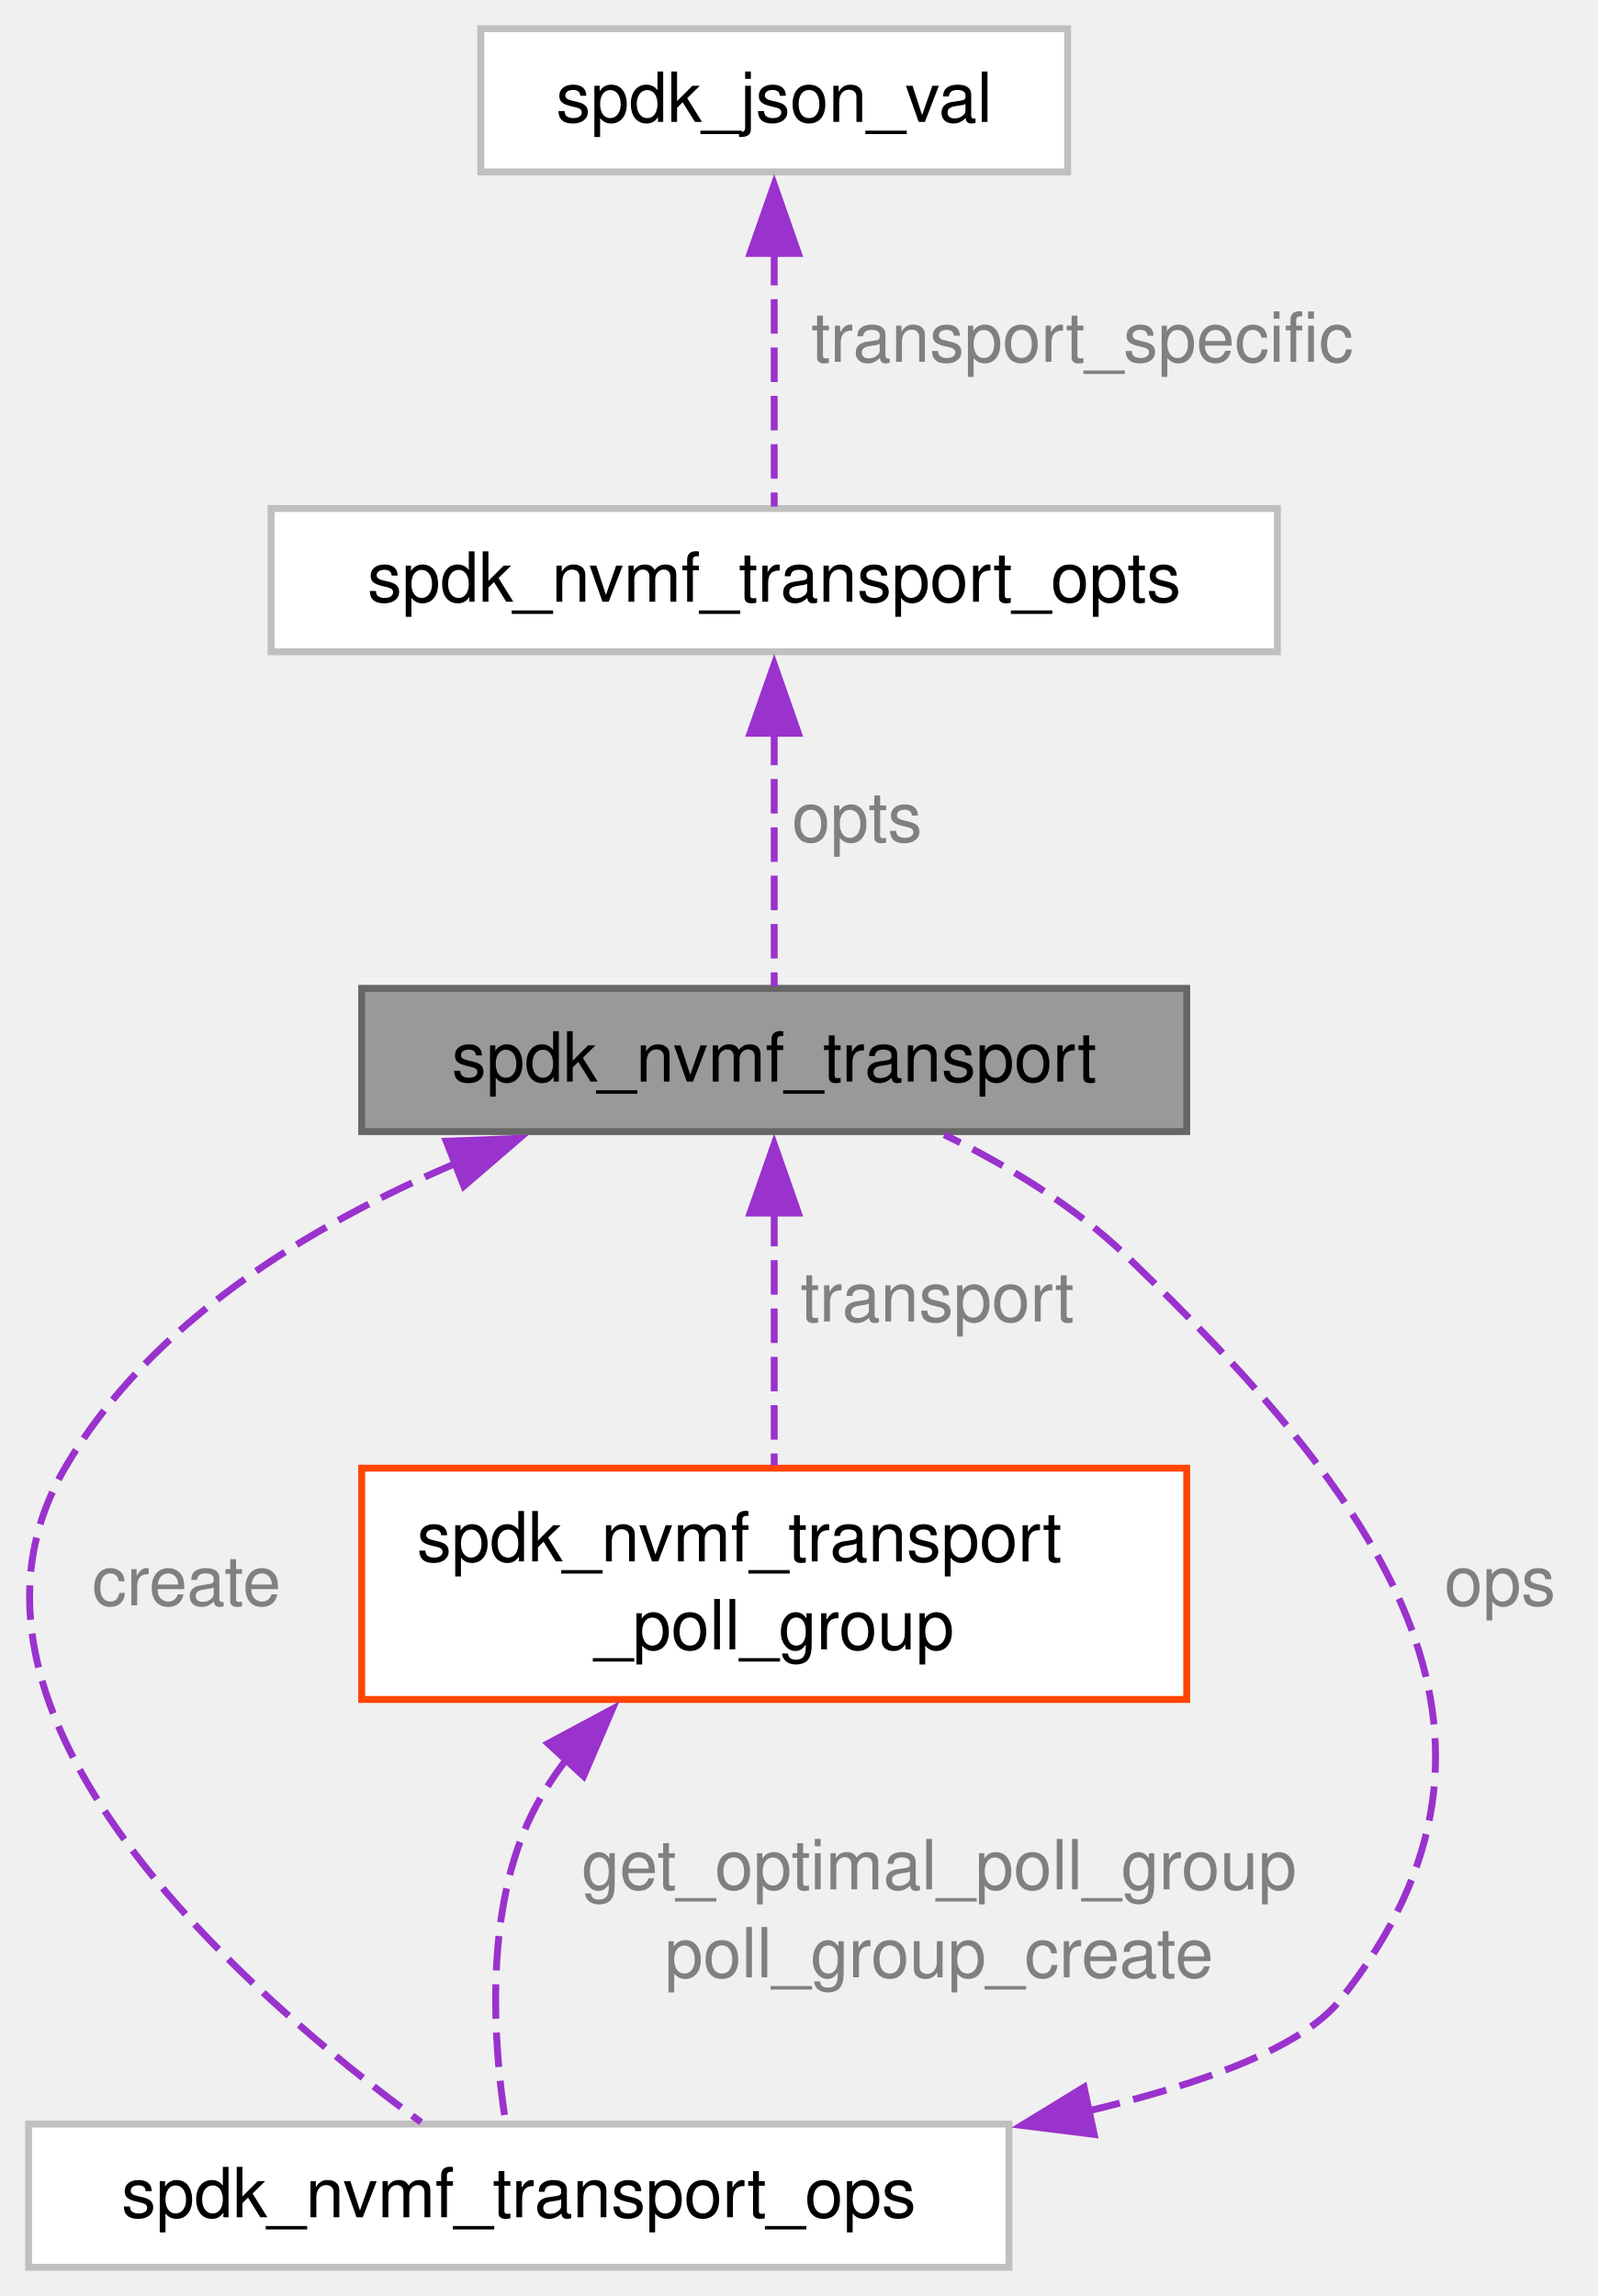
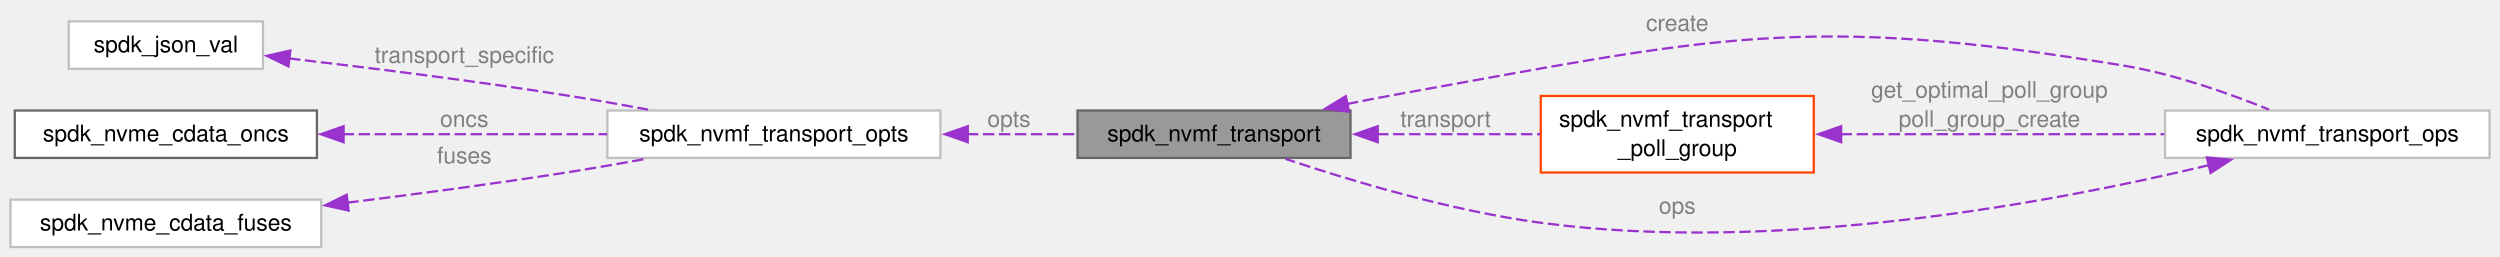
- <svg xmlns="http://www.w3.org/2000/svg" xmlns:xlink="http://www.w3.org/1999/xlink" width="231pt" height="332pt" viewBox="0.00 0.00 231.39 332.25">
-   <g id="graph0" class="graph" transform="scale(1 1) rotate(0) translate(4 328.25)">
+ <svg xmlns="http://www.w3.org/2000/svg" xmlns:xlink="http://www.w3.org/1999/xlink" width="1093pt" height="112pt" viewBox="0.00 0.00 1093.00 112.12">
+   <g id="graph0" class="graph" transform="scale(1 1) rotate(0) translate(4 108.12)">
    <g id="Node000001" class="node">
      <g id="a_Node000001">
        <a xlink:title=" ">
-           <polygon fill="#999999" stroke="#666666" points="167.89,-185.25 48.39,-185.25 48.39,-164.5 167.89,-164.5 167.89,-185.25" />
-           <text text-anchor="middle" x="108.14" y="-171.75" font-family="Helvetica,sans-Serif" font-size="10.00">spdk_nvmf_transport</text>
+           <polygon fill="#999999" stroke="#666666" points="586.5,-59.75 467,-59.75 467,-39 586.5,-39 586.5,-59.75" />
+           <text text-anchor="middle" x="526.75" y="-46.25" font-family="Helvetica,sans-Serif" font-size="10.00">spdk_nvmf_transport</text>
        </a>
      </g>
    </g>
    <g id="Node000002" class="node">
      <g id="a_Node000002">
        <a xlink:href="structspdk__nvmf__transport__ops.html" target="_top" xlink:title=" ">
-           <polygon fill="white" stroke="#bfbfbf" points="142.14,-20.75 0.14,-20.75 0.14,0 142.14,0 142.14,-20.75" />
-           <text text-anchor="middle" x="71.14" y="-7.25" font-family="Helvetica,sans-Serif" font-size="10.00">spdk_nvmf_transport_ops</text>
+           <polygon fill="white" stroke="#bfbfbf" points="1085,-59.75 943,-59.75 943,-39 1085,-39 1085,-59.75" />
+           <text text-anchor="middle" x="1014" y="-46.25" font-family="Helvetica,sans-Serif" font-size="10.00">spdk_nvmf_transport_ops</text>
        </a>
      </g>
    </g>
    <g id="edge2_Node000002_Node000001" class="edge">
      <g id="a_edge2_Node000002_Node000001">
        <a xlink:title=" ">
-           <path fill="none" stroke="#9a32cd" stroke-dasharray="5,2" d="M62.1,-159.93C40.88,-150.94 17.72,-136.88 5.39,-115.75 -15.32,-80.23 32.02,-39.28 56.99,-21.02" />
-           <polygon fill="#9a32cd" stroke="#9a32cd" points="60.63,-163.11 71.21,-163.51 63.19,-156.6 60.63,-163.11" />
+           <path fill="none" stroke="#9a32cd" stroke-dasharray="5,2" d="M584.9,-62.57C591.49,-63.93 598.13,-65.23 604.5,-66.38 744.82,-91.55 784.36,-102.69 925,-79.38 947.13,-75.71 971.18,-67.18 988.53,-60.15" />
+           <polygon fill="#9a32cd" stroke="#9a32cd" points="585.89,-59.2 575.38,-60.54 584.43,-66.05 585.89,-59.2" />
        </a>
      </g>
-       <text text-anchor="middle" x="23.02" y="-95.88" font-family="Helvetica,sans-Serif" font-size="10.00" fill="grey"> create</text>
+       <text text-anchor="middle" x="729.5" y="-94.62" font-family="Helvetica,sans-Serif" font-size="10.00" fill="grey"> create</text>
    </g>
    <g id="Node000003" class="node">
      <g id="a_Node000003">
        <a xlink:href="structspdk__nvmf__transport__poll__group.html" target="_top" xlink:title=" ">
-           <polygon fill="white" stroke="orangered" points="167.89,-115.75 48.39,-115.75 48.39,-82.25 167.89,-82.25 167.89,-115.75" />
-           <text text-anchor="start" x="56.39" y="-102.25" font-family="Helvetica,sans-Serif" font-size="10.00">spdk_nvmf_transport</text>
-           <text text-anchor="middle" x="108.14" y="-89.5" font-family="Helvetica,sans-Serif" font-size="10.00">_poll_group</text>
+           <polygon fill="white" stroke="orangered" points="789.25,-66.12 669.75,-66.12 669.75,-32.62 789.25,-32.62 789.25,-66.12" />
+           <text text-anchor="start" x="677.75" y="-52.62" font-family="Helvetica,sans-Serif" font-size="10.00">spdk_nvmf_transport</text>
+           <text text-anchor="middle" x="729.5" y="-39.88" font-family="Helvetica,sans-Serif" font-size="10.00">_poll_group</text>
        </a>
      </g>
    </g>
    <g id="edge4_Node000003_Node000001" class="edge">
      <g id="a_edge4_Node000003_Node000001">
        <a xlink:title=" ">
-           <path fill="none" stroke="#9a32cd" stroke-dasharray="5,2" d="M108.14,-152.88C108.14,-141.22 108.14,-126.94 108.14,-116.16" />
-           <polygon fill="#9a32cd" stroke="#9a32cd" points="104.64,-152.7 108.14,-162.7 111.64,-152.7 104.64,-152.7" />
+           <path fill="none" stroke="#9a32cd" stroke-dasharray="5,2" d="M598.11,-49.38C621.41,-49.38 647.07,-49.38 669.43,-49.38" />
+           <polygon fill="#9a32cd" stroke="#9a32cd" points="598.41,-45.88 588.41,-49.38 598.41,-52.88 598.41,-45.88" />
        </a>
      </g>
-       <text text-anchor="middle" x="131.77" y="-137" font-family="Helvetica,sans-Serif" font-size="10.00" fill="grey"> transport</text>
+       <text text-anchor="middle" x="628.12" y="-52.62" font-family="Helvetica,sans-Serif" font-size="10.00" fill="grey"> transport</text>
    </g>
    <g id="edge1_Node000001_Node000002" class="edge">
      <g id="a_edge1_Node000001_Node000002">
        <a xlink:title=" ">
-           <path fill="none" stroke="#9a32cd" stroke-dasharray="5,2" d="M153.34,-22.58C170.29,-26.59 184.68,-31.88 190.14,-38.75 221.18,-77.74 195.03,-111.92 159.14,-146.5 151.62,-153.75 141.79,-159.63 132.77,-164.05" />
-           <polygon fill="#9a32cd" stroke="#9a32cd" points="154.49,-19.25 143.98,-20.56 153.02,-26.09 154.49,-19.25" />
+           <path fill="none" stroke="#9a32cd" stroke-dasharray="5,2" d="M962.22,-35.84C895.15,-19.76 773.42,3.27 669.75,-10.62 630.37,-15.9 586.43,-29.07 558.01,-38.59" />
+           <polygon fill="#9a32cd" stroke="#9a32cd" points="961.28,-39.22 971.82,-38.2 962.94,-32.42 961.28,-39.22" />
        </a>
      </g>
-       <text text-anchor="middle" x="213.27" y="-95.88" font-family="Helvetica,sans-Serif" font-size="10.00" fill="grey"> ops</text>
+       <text text-anchor="middle" x="729.5" y="-14.62" font-family="Helvetica,sans-Serif" font-size="10.00" fill="grey"> ops</text>
    </g>
    <g id="edge3_Node000002_Node000003" class="edge">
      <g id="a_edge3_Node000002_Node000003">
        <a xlink:title=" ">
-           <path fill="none" stroke="#9a32cd" stroke-dasharray="5,2" d="M78.18,-73.75C75.89,-70.78 73.89,-67.6 72.39,-64.25 66.19,-50.33 67.51,-32.23 69.2,-21.22" />
-           <polygon fill="#9a32cd" stroke="#9a32cd" points="75.38,-75.87 84.71,-80.87 80.53,-71.14 75.38,-75.87" />
+           <path fill="none" stroke="#9a32cd" stroke-dasharray="5,2" d="M801.01,-49.38C844.25,-49.38 899.41,-49.38 942.62,-49.38" />
+           <polygon fill="#9a32cd" stroke="#9a32cd" points="801.23,-45.88 791.23,-49.38 801.23,-52.88 801.23,-45.88" />
        </a>
      </g>
-       <text text-anchor="middle" x="132.02" y="-54.75" font-family="Helvetica,sans-Serif" font-size="10.00" fill="grey"> get_optimal_poll_group</text>
-       <text text-anchor="middle" x="132.02" y="-42" font-family="Helvetica,sans-Serif" font-size="10.00" fill="grey">poll_group_create</text>
+       <text text-anchor="middle" x="866.12" y="-65.38" font-family="Helvetica,sans-Serif" font-size="10.00" fill="grey"> get_optimal_poll_group</text>
+       <text text-anchor="middle" x="866.12" y="-52.62" font-family="Helvetica,sans-Serif" font-size="10.00" fill="grey">poll_group_create</text>
    </g>
    <g id="Node000010" class="node">
      <g id="a_Node000010">
        <a xlink:href="structspdk__nvmf__transport__opts.html" target="_top" xlink:title=" ">
-           <polygon fill="white" stroke="#bfbfbf" points="181.02,-254.75 35.27,-254.75 35.27,-234 181.02,-234 181.02,-254.75" />
-           <text text-anchor="middle" x="108.14" y="-241.25" font-family="Helvetica,sans-Serif" font-size="10.00">spdk_nvmf_transport_opts</text>
+           <polygon fill="white" stroke="#bfbfbf" points="407,-59.75 261.25,-59.75 261.25,-39 407,-39 407,-59.75" />
+           <text text-anchor="middle" x="334.12" y="-46.25" font-family="Helvetica,sans-Serif" font-size="10.00">spdk_nvmf_transport_opts</text>
        </a>
      </g>
    </g>
    <g id="edge5_Node000001_Node000010" class="edge">
      <g id="a_edge5_Node000001_Node000010">
        <a xlink:title=" ">
-           <path fill="none" stroke="#9a32cd" stroke-dasharray="5,2" d="M108.14,-222.57C108.14,-210.22 108.14,-195.15 108.14,-185.53" />
-           <polygon fill="#9a32cd" stroke="#9a32cd" points="104.64,-222.19 108.14,-232.19 111.64,-222.19 104.64,-222.19" />
+           <path fill="none" stroke="#9a32cd" stroke-dasharray="5,2" d="M418.61,-49.38C434.84,-49.38 451.54,-49.38 466.78,-49.38" />
+           <polygon fill="#9a32cd" stroke="#9a32cd" points="418.98,-45.88 408.98,-49.38 418.98,-52.88 418.98,-45.88" />
        </a>
      </g>
-       <text text-anchor="middle" x="120.14" y="-206.5" font-family="Helvetica,sans-Serif" font-size="10.00" fill="grey"> opts</text>
+       <text text-anchor="middle" x="437" y="-52.62" font-family="Helvetica,sans-Serif" font-size="10.00" fill="grey"> opts</text>
    </g>
    <g id="Node000011" class="node">
      <g id="a_Node000011">
        <a xlink:href="structspdk__json__val.html" target="_top" xlink:title=" ">
-           <polygon fill="white" stroke="#bfbfbf" points="150.64,-324.25 65.64,-324.25 65.64,-303.5 150.64,-303.5 150.64,-324.25" />
-           <text text-anchor="middle" x="108.14" y="-310.75" font-family="Helvetica,sans-Serif" font-size="10.00">spdk_json_val</text>
+           <polygon fill="white" stroke="#bfbfbf" points="110.5,-98.75 25.5,-98.75 25.5,-78 110.5,-78 110.5,-98.75" />
+           <text text-anchor="middle" x="68" y="-85.25" font-family="Helvetica,sans-Serif" font-size="10.00">spdk_json_val</text>
        </a>
      </g>
    </g>
    <g id="edge6_Node000010_Node000011" class="edge">
      <g id="a_edge6_Node000010_Node000011">
        <a xlink:title=" ">
-           <path fill="none" stroke="#9a32cd" stroke-dasharray="5,2" d="M108.14,-292.07C108.14,-279.72 108.14,-264.65 108.14,-255.03" />
-           <polygon fill="#9a32cd" stroke="#9a32cd" points="104.64,-291.69 108.14,-301.69 111.64,-291.69 104.64,-291.69" />
+           <path fill="none" stroke="#9a32cd" stroke-dasharray="5,2" d="M121.91,-82.55C156.51,-78.53 202.66,-72.77 243.25,-66.38 254.86,-64.55 267.26,-62.35 279.04,-60.16" />
+           <polygon fill="#9a32cd" stroke="#9a32cd" points="121.68,-79.05 112.15,-83.67 122.48,-86.01 121.68,-79.05" />
        </a>
      </g>
-       <text text-anchor="middle" x="152.77" y="-276" font-family="Helvetica,sans-Serif" font-size="10.00" fill="grey"> transport_specific</text>
+       <text text-anchor="middle" x="198.62" y="-80.62" font-family="Helvetica,sans-Serif" font-size="10.00" fill="grey"> transport_specific</text>
+     </g>
+     <g id="Node000012" class="node">
+       <g id="a_Node000012">
+         <a xlink:href="structspdk__nvme__cdata__oncs.html" target="_top" xlink:title="Identify Controller data Optional NVM Command Support.">
+           <polygon fill="white" stroke="#666666" points="134.12,-59.75 1.88,-59.75 1.88,-39 134.12,-39 134.12,-59.75" />
+           <text text-anchor="middle" x="68" y="-46.25" font-family="Helvetica,sans-Serif" font-size="10.00">spdk_nvme_cdata_oncs</text>
+         </a>
+       </g>
+     </g>
+     <g id="edge7_Node000010_Node000012" class="edge">
+       <g id="a_edge7_Node000010_Node000012">
+         <a xlink:title=" ">
+           <path fill="none" stroke="#9a32cd" stroke-dasharray="5,2" d="M145.37,-49.38C181.85,-49.38 225.27,-49.38 261.16,-49.38" />
+           <polygon fill="#9a32cd" stroke="#9a32cd" points="145.8,-45.88 135.8,-49.38 145.8,-52.88 145.8,-45.88" />
+         </a>
+       </g>
+       <text text-anchor="middle" x="198.62" y="-52.62" font-family="Helvetica,sans-Serif" font-size="10.00" fill="grey"> oncs</text>
+     </g>
+     <g id="Node000013" class="node">
+       <g id="a_Node000013">
+         <a xlink:href="structspdk__nvme__cdata__fuses.html" target="_top" xlink:title=" ">
+           <polygon fill="white" stroke="#bfbfbf" points="136,-20.75 0,-20.75 0,0 136,0 136,-20.75" />
+           <text text-anchor="middle" x="68" y="-7.25" font-family="Helvetica,sans-Serif" font-size="10.00">spdk_nvme_cdata_fuses</text>
+         </a>
+       </g>
+     </g>
+     <g id="edge8_Node000010_Node000013" class="edge">
+       <g id="a_edge8_Node000010_Node000013">
+         <a xlink:title=" ">
+           <path fill="none" stroke="#9a32cd" stroke-dasharray="5,2" d="M147.42,-19.42C177.45,-23.14 211.99,-27.72 243.25,-32.62 254.38,-34.37 266.25,-36.44 277.6,-38.51" />
+           <polygon fill="#9a32cd" stroke="#9a32cd" points="148,-15.97 137.65,-18.22 147.15,-22.91 148,-15.97" />
+         </a>
+       </g>
+       <text text-anchor="middle" x="198.62" y="-36.62" font-family="Helvetica,sans-Serif" font-size="10.00" fill="grey"> fuses</text>
    </g>
  </g>
</svg>
